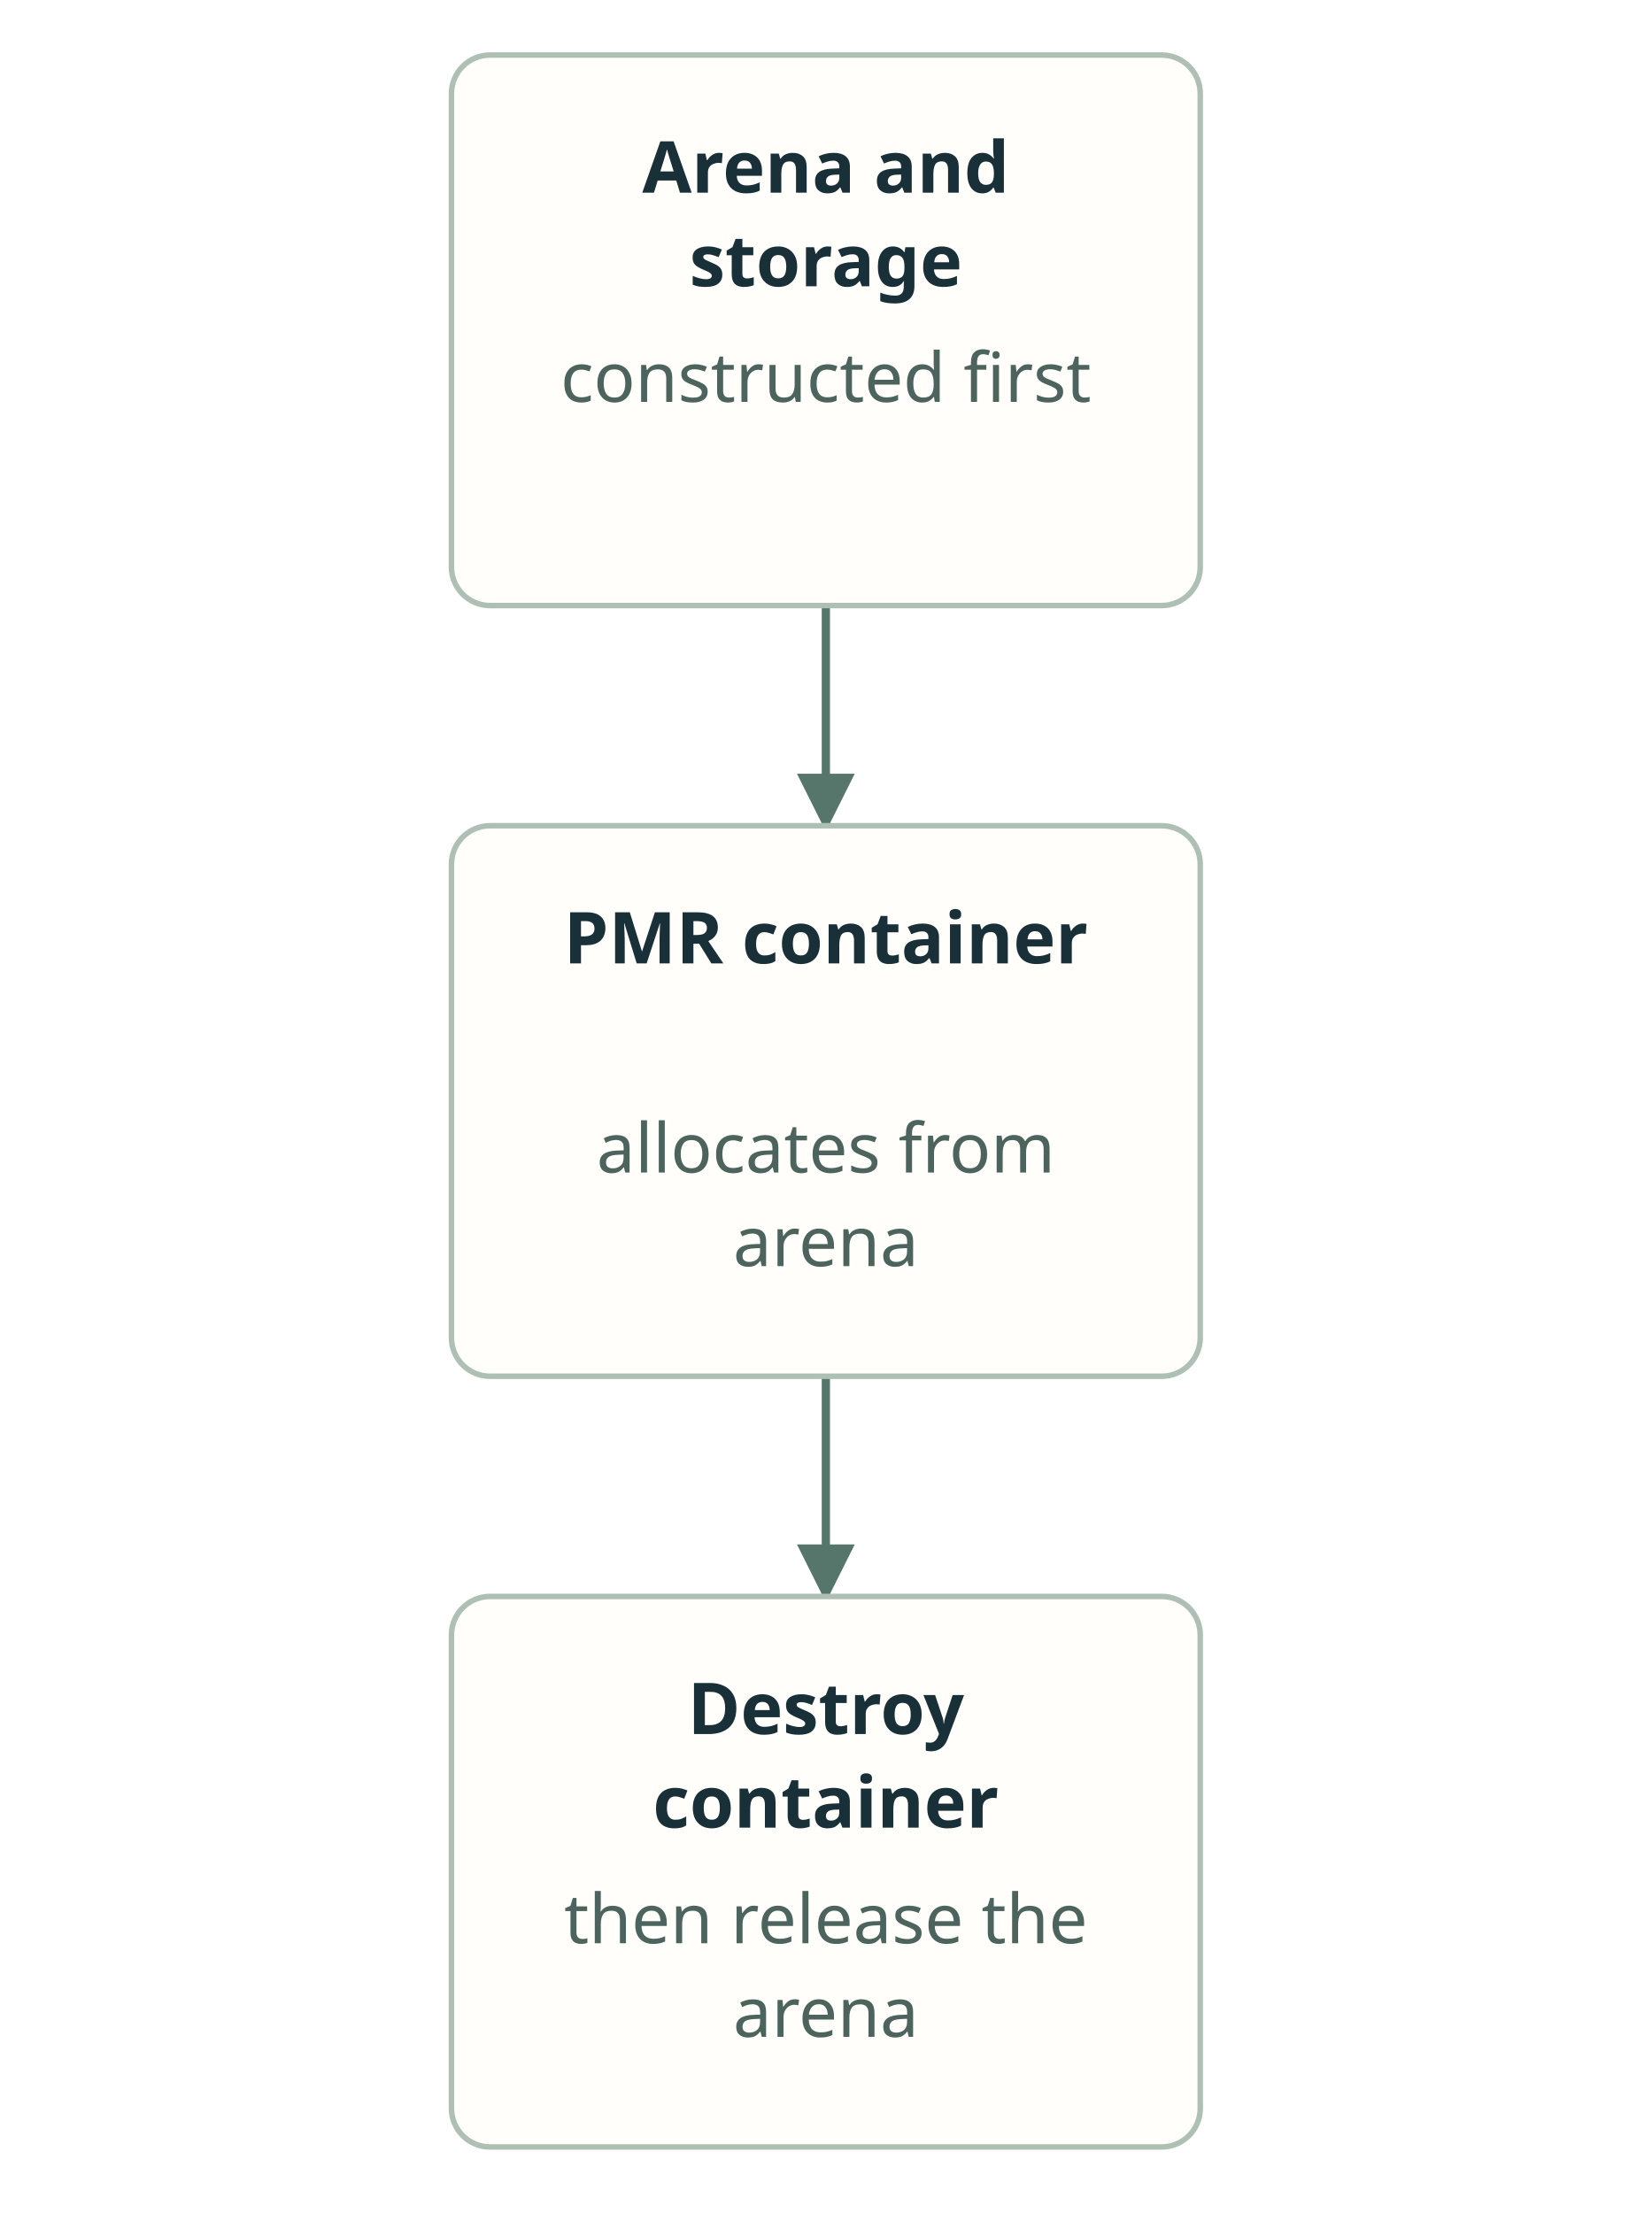
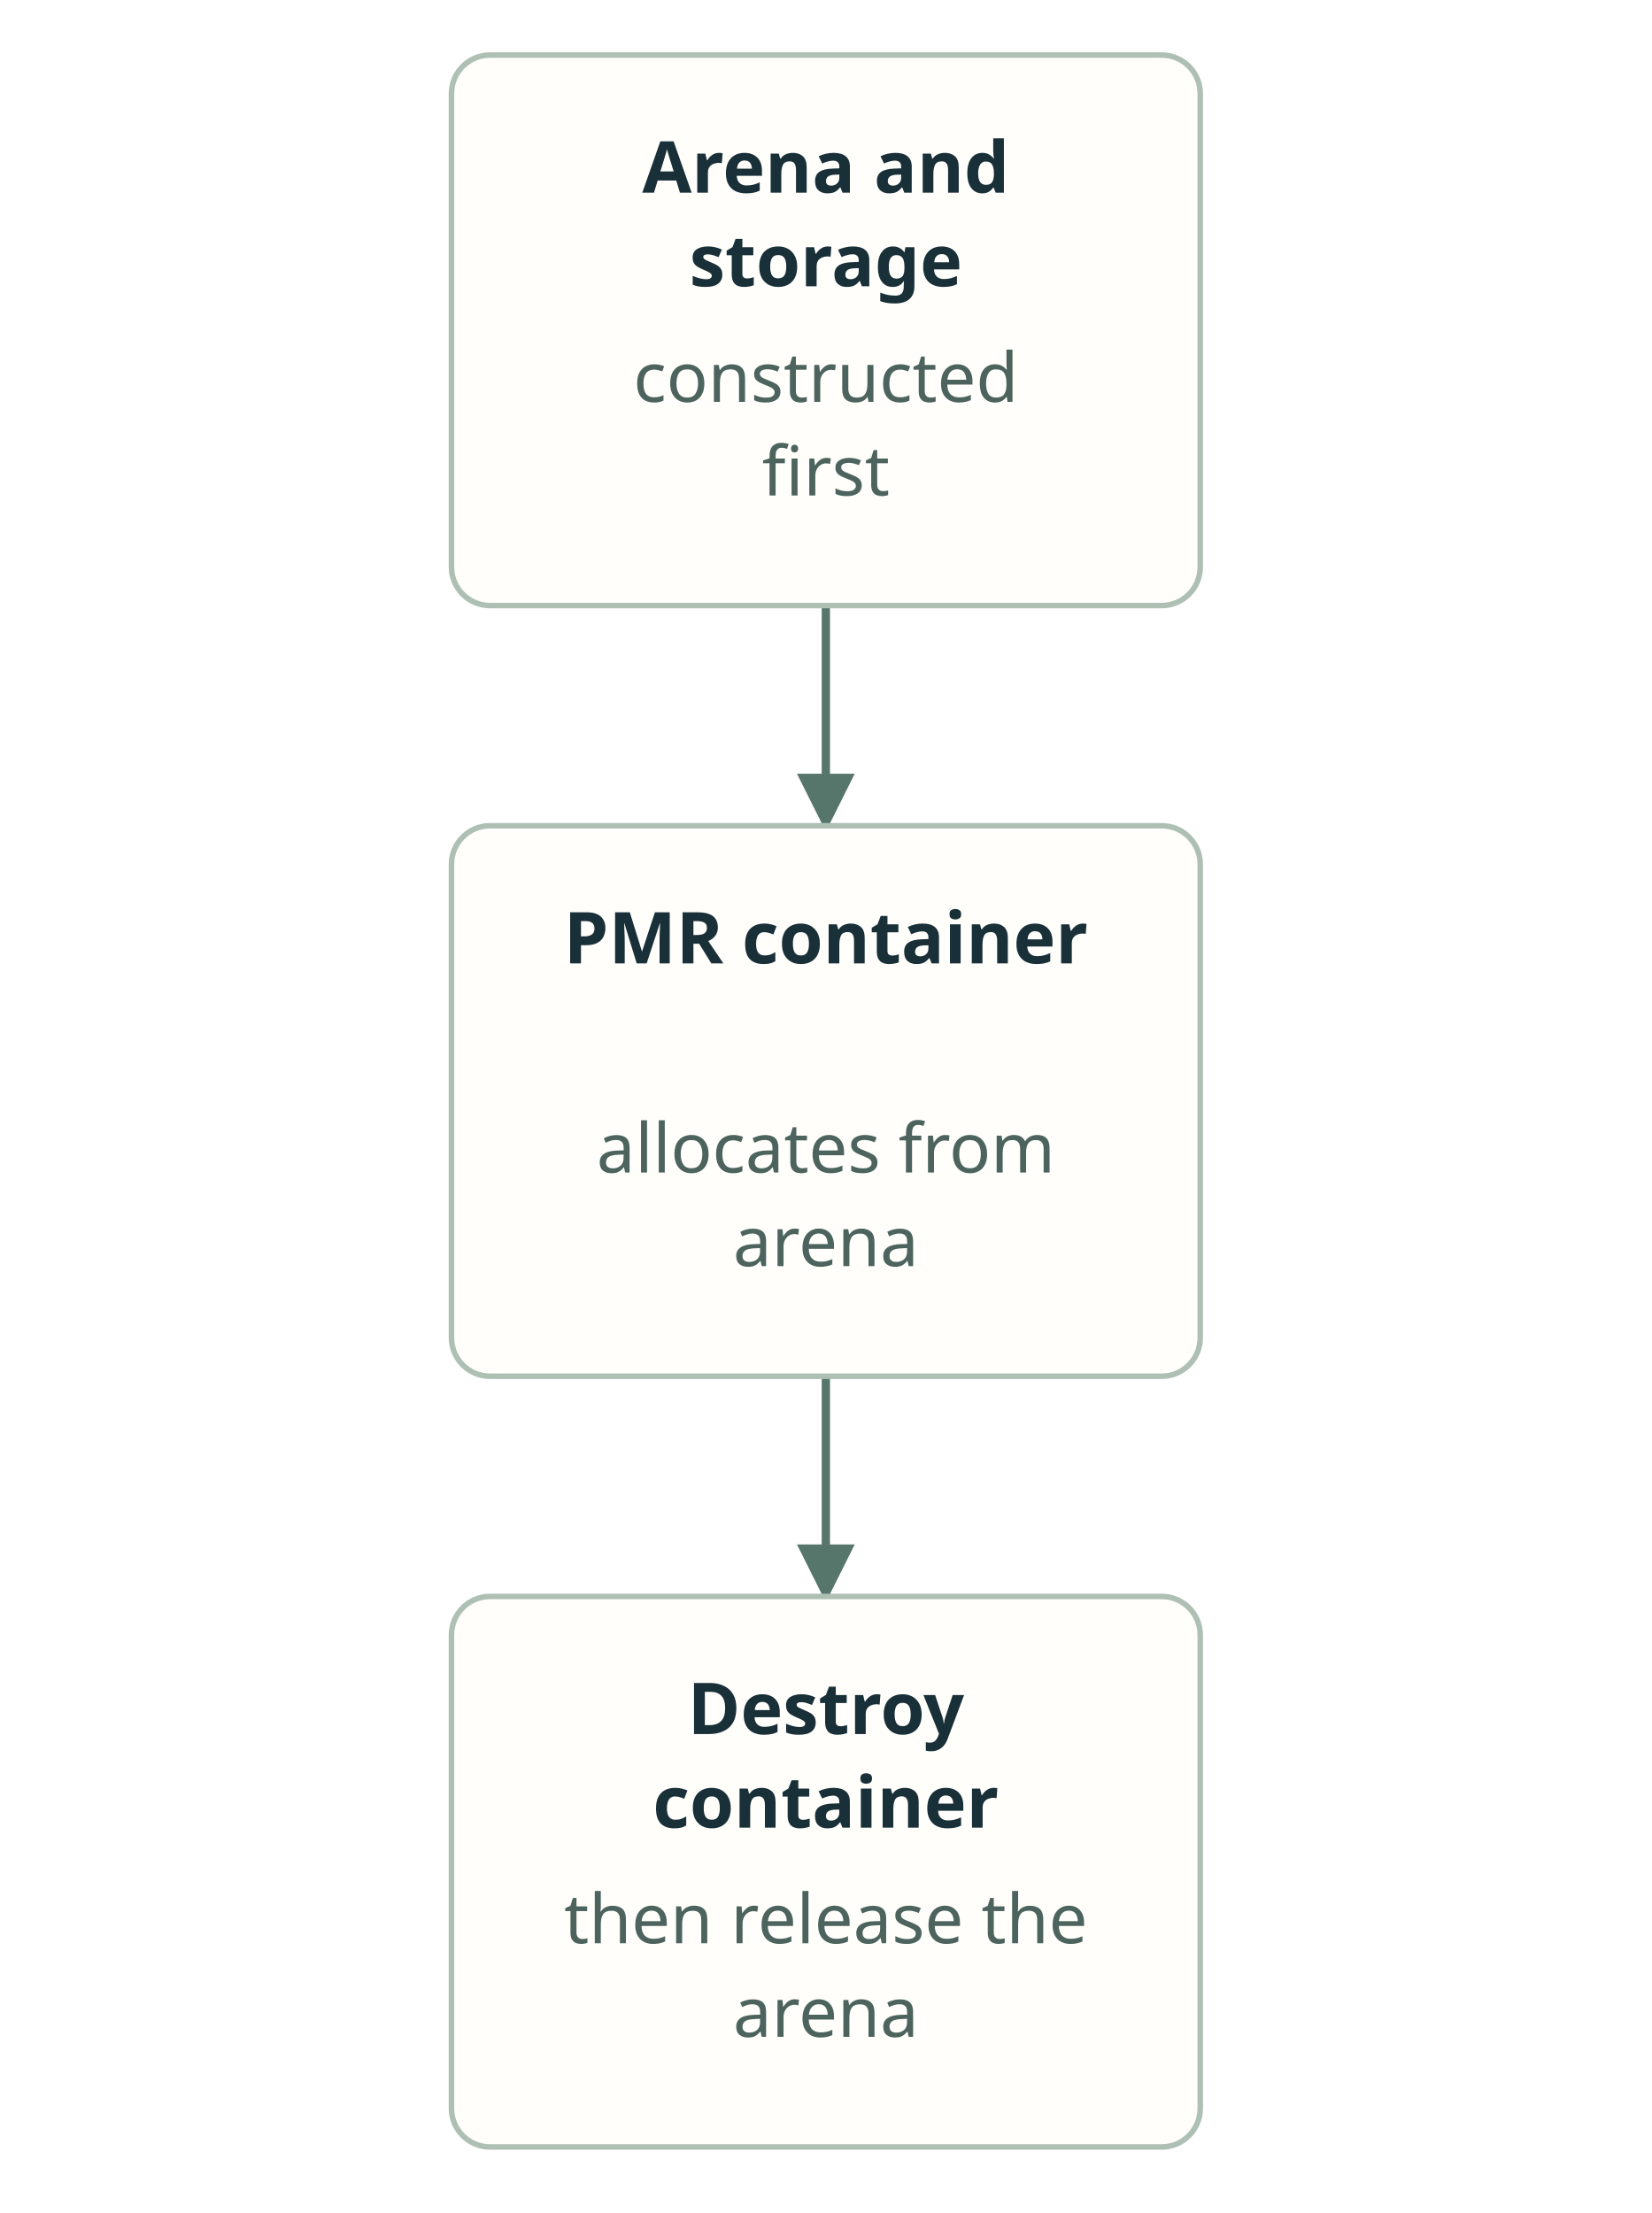
<svg xmlns="http://www.w3.org/2000/svg" class="concept-svg" viewBox="0 0 300 402" role="img" aria-labelledby="concept-lib-pmr-lifetimes-title concept-lib-pmr-lifetimes-desc">
  <defs>
    <marker id="concept-lib-pmr-lifetimes-arrow" viewBox="0 0 10 10" refX="9" refY="5" markerWidth="7" markerHeight="7" orient="auto-start-reverse">
      <path d="M 0 0 L 10 5 L 0 10 z" fill="#56766c" />
    </marker>
  </defs>
  <path d="M 150 110 L 150 150" stroke="#56766c" stroke-width="1.5" marker-end="url(#concept-lib-pmr-lifetimes-arrow)" fill="none" />
  <path d="M 150 250 L 150 290" stroke="#56766c" stroke-width="1.5" marker-end="url(#concept-lib-pmr-lifetimes-arrow)" fill="none" />
  <g>
    <rect x="82" y="10" width="136" height="100" rx="7" fill="#fffefa" stroke="#aebfb4" />
    <text x="150" y="35" text-anchor="middle" fill="#193039" font-family="system-ui,sans-serif" font-size="13" font-weight="650">Arena and</text>
    <text x="150" y="52" text-anchor="middle" fill="#193039" font-family="system-ui,sans-serif" font-size="13" font-weight="650">storage</text>
-     <text x="150" y="73" text-anchor="middle" fill="#4d645e" font-family="system-ui,sans-serif" font-size="12.5">constructed first</text>
+     <text x="150" y="73" text-anchor="middle" fill="#4d645e" font-family="system-ui,sans-serif" font-size="12.5">constructed</text>
+     <text x="150" y="90" text-anchor="middle" fill="#4d645e" font-family="system-ui,sans-serif" font-size="12.5">first</text>
  </g>
  <g>
    <rect x="82" y="150" width="136" height="100" rx="7" fill="#fffefa" stroke="#aebfb4" />
    <text x="150" y="175" text-anchor="middle" fill="#193039" font-family="system-ui,sans-serif" font-size="13" font-weight="650">PMR container</text>
    <text x="150" y="213" text-anchor="middle" fill="#4d645e" font-family="system-ui,sans-serif" font-size="12.5">allocates from</text>
    <text x="150" y="230" text-anchor="middle" fill="#4d645e" font-family="system-ui,sans-serif" font-size="12.5">arena</text>
  </g>
  <g>
    <rect x="82" y="290" width="136" height="100" rx="7" fill="#fffefa" stroke="#aebfb4" />
    <text x="150" y="315" text-anchor="middle" fill="#193039" font-family="system-ui,sans-serif" font-size="13" font-weight="650">Destroy</text>
    <text x="150" y="332" text-anchor="middle" fill="#193039" font-family="system-ui,sans-serif" font-size="13" font-weight="650">container</text>
    <text x="150" y="353" text-anchor="middle" fill="#4d645e" font-family="system-ui,sans-serif" font-size="12.5">then release the</text>
    <text x="150" y="370" text-anchor="middle" fill="#4d645e" font-family="system-ui,sans-serif" font-size="12.5">arena</text>
  </g>
</svg>
